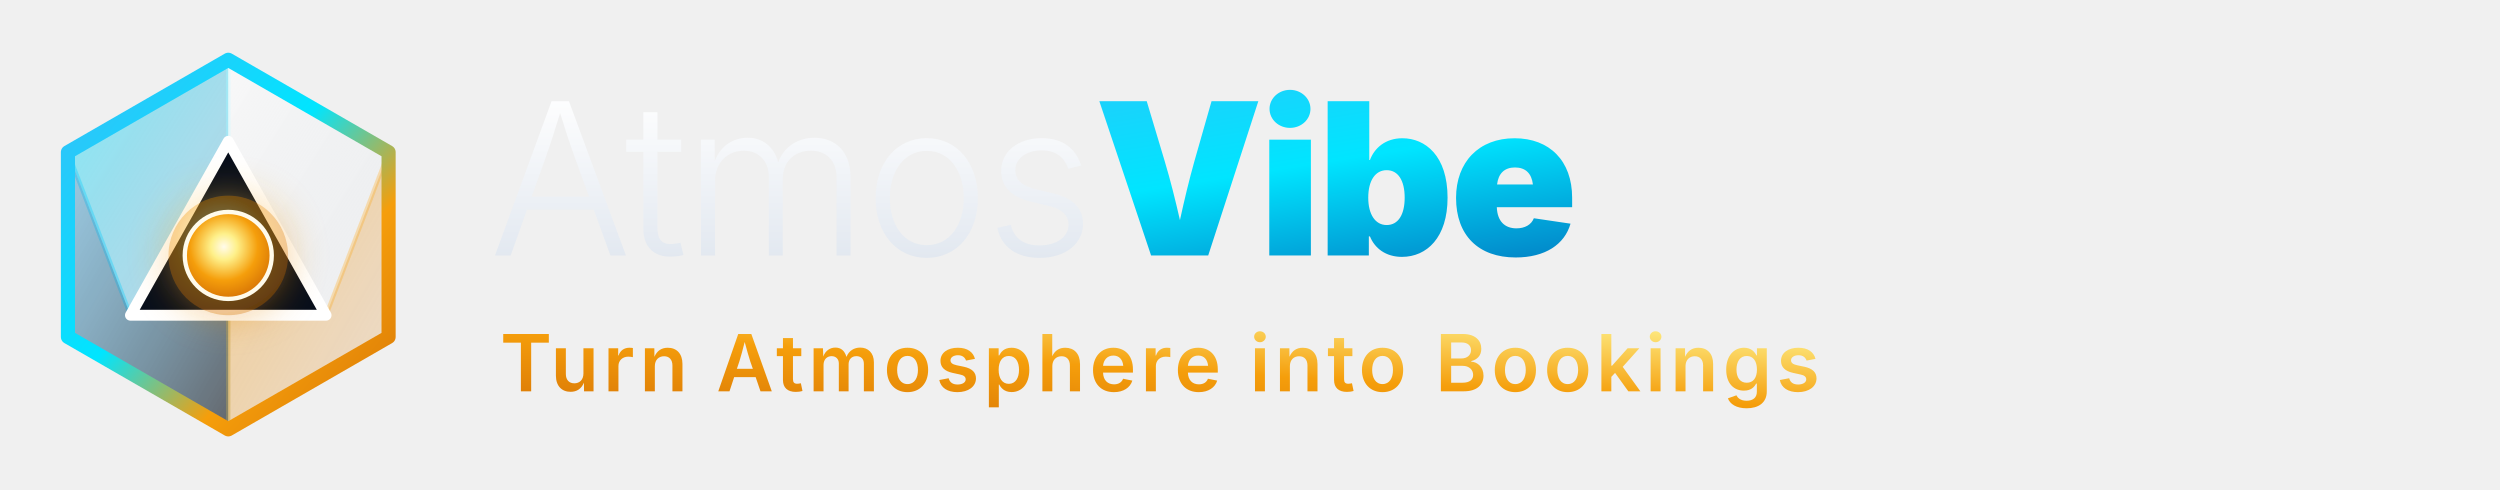
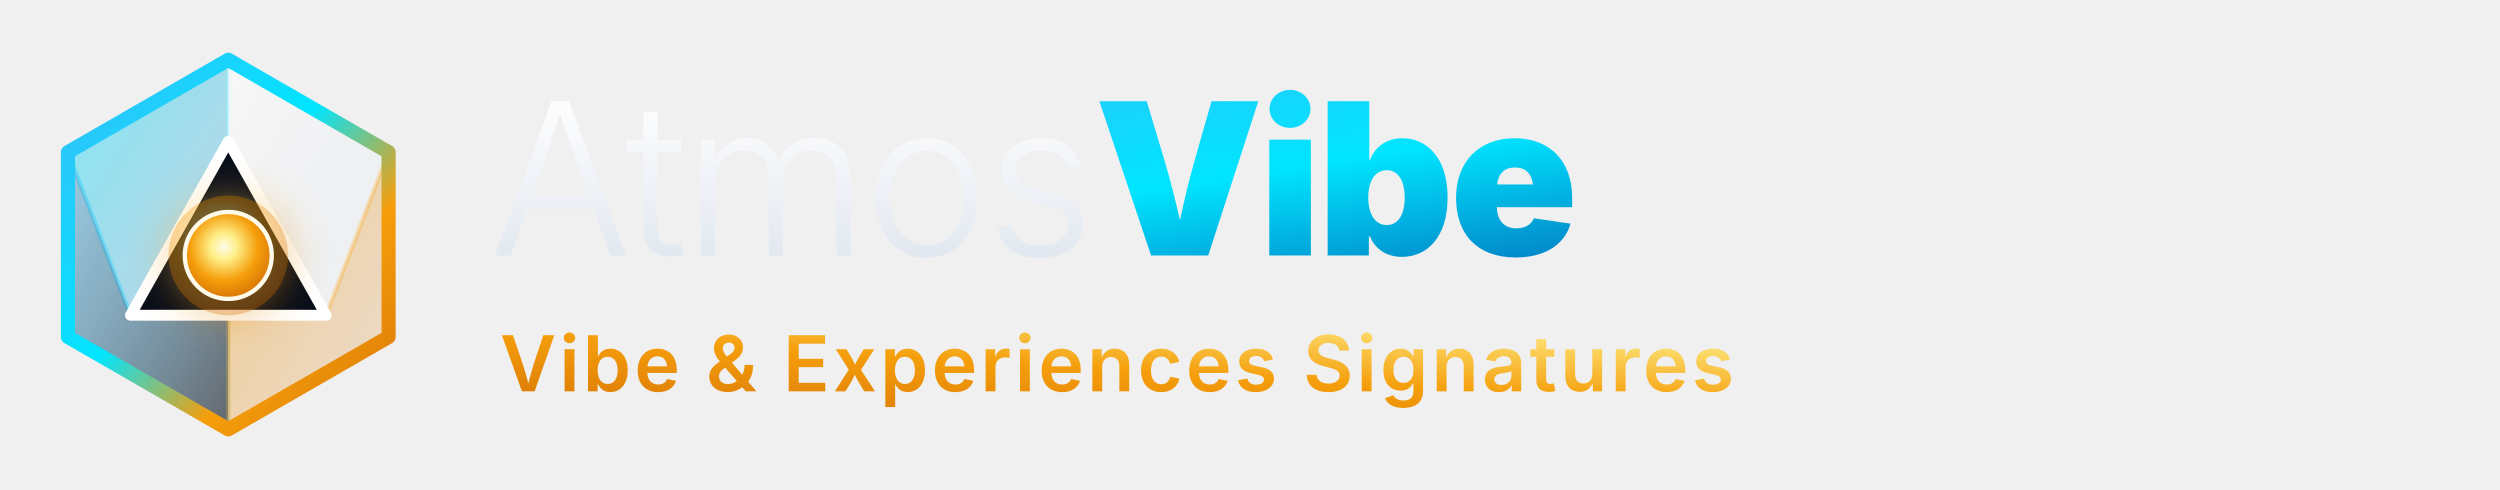
<svg xmlns="http://www.w3.org/2000/svg" viewBox="0 0 460 90" width="460" height="90" fill="none">
  <defs>
    <linearGradient id="nav_hexBorder" x1="0%" y1="0%" x2="100%" y2="100%">
      <stop offset="0%" stop-color="#38BDF8" />
      <stop offset="45%" stop-color="#00E5FF" />
      <stop offset="70%" stop-color="#F59E0B" />
      <stop offset="100%" stop-color="#D97706" />
    </linearGradient>
    <linearGradient id="nav_facetTeal" x1="0%" y1="0%" x2="100%" y2="100%">
      <stop offset="0%" stop-color="rgba(0, 229, 255, 0.45)" />
      <stop offset="100%" stop-color="rgba(2, 132, 199, 0.2)" />
    </linearGradient>
    <linearGradient id="nav_facetWhite" x1="0%" y1="0%" x2="100%" y2="100%">
      <stop offset="0%" stop-color="rgba(255, 255, 255, 0.55)" />
      <stop offset="100%" stop-color="rgba(226, 232, 240, 0.15)" />
    </linearGradient>
    <linearGradient id="nav_facetAmber" x1="0%" y1="0%" x2="100%" y2="100%">
      <stop offset="0%" stop-color="rgba(245, 158, 11, 0.4)" />
      <stop offset="100%" stop-color="rgba(217, 119, 6, 0.15)" />
    </linearGradient>
    <linearGradient id="nav_facetDeep" x1="0%" y1="0%" x2="100%" y2="100%">
      <stop offset="0%" stop-color="rgba(2, 132, 199, 0.35)" />
      <stop offset="100%" stop-color="rgba(6, 11, 20, 0.6)" />
    </linearGradient>
    <radialGradient id="nav_amberCore" cx="45%" cy="40%" r="60%">
      <stop offset="0%" stop-color="#FFFBEB" />
      <stop offset="25%" stop-color="#FEF08A" />
      <stop offset="65%" stop-color="#F59E0B" />
      <stop offset="100%" stop-color="#D97706" />
    </radialGradient>
    <linearGradient id="nav_whiteGrad" x1="0%" y1="0%" x2="0%" y2="100%">
      <stop offset="0%" stop-color="#FFFFFF" />
      <stop offset="100%" stop-color="#E2E8F0" />
    </linearGradient>
    <linearGradient id="nav_tealGrad" x1="0%" y1="0%" x2="100%" y2="100%">
      <stop offset="0%" stop-color="#38BDF8" />
      <stop offset="60%" stop-color="#00E5FF" />
      <stop offset="100%" stop-color="#0284C7" />
    </linearGradient>
    <linearGradient id="nav_tagAmber" x1="0%" y1="100%" x2="100%" y2="0%">
      <stop offset="0%" stop-color="#D97706" />
      <stop offset="50%" stop-color="#F59E0B" />
      <stop offset="100%" stop-color="#FEF08A" />
    </linearGradient>
    <filter id="nav_glowAmber" x="-50%" y="-50%" width="200%" height="200%">
      <feGaussianBlur stdDeviation="3.5" result="blur" />
      <feComposite in="SourceGraphic" in2="blur" operator="over" />
    </filter>
  </defs>
  <g transform="translate(0, 0)">
    <polygon points="42,11 12.5,28 24,58 42,26" fill="url(#nav_facetTeal)" stroke="rgba(0, 229, 255, 0.25)" stroke-width="0.8" stroke-linejoin="round" />
    <polygon points="42,11 71.5,28 60,58 42,26" fill="url(#nav_facetWhite)" stroke="rgba(255, 255, 255, 0.3)" stroke-width="0.8" stroke-linejoin="round" />
    <polygon points="12.5,28 12.5,62 42,79 42,58 24,58" fill="url(#nav_facetDeep)" stroke="rgba(56, 189, 248, 0.2)" stroke-width="0.8" stroke-linejoin="round" />
    <polygon points="71.5,28 71.5,62 42,79 42,58 60,58" fill="url(#nav_facetAmber)" stroke="rgba(245, 158, 11, 0.3)" stroke-width="0.8" stroke-linejoin="round" />
    <polygon points="42,26 60,58 24,58" fill="#060D1A" stroke="#FFFFFF" stroke-width="2" stroke-linejoin="round" />
    <circle cx="42" cy="47" r="11" fill="url(#nav_amberCore)" filter="url(#nav_glowAmber)" opacity="0.45" />
    <circle cx="42" cy="47" r="8" fill="url(#nav_amberCore)" stroke="#FFFBEB" stroke-width="0.8" />
    <polygon points="42,11 71.5,28 71.5,62 42,79 12.5,62 12.5,28" fill="none" stroke="url(#nav_hexBorder)" stroke-width="2.6" stroke-linejoin="round" stroke-linecap="round" />
  </g>
  <g transform="translate(90, 0)">
    <text x="0" y="47" font-family="'Inter', -apple-system, BlinkMacSystemFont, 'Segoe UI', Poppins, sans-serif" font-size="39" font-weight="300" letter-spacing="-0.8px" fill="url(#nav_whiteGrad)">Atmos<tspan fill="url(#nav_tealGrad)" font-weight="900">Vibe</tspan>
    </text>
-     <text x="2" y="72" font-family="'Inter', -apple-system, BlinkMacSystemFont, 'Segoe UI', sans-serif" font-size="14.5" font-weight="600" letter-spacing="0.8px" fill="url(#nav_tagAmber)">Turn Atmosphere into Bookings</text>
+     <text x="2" y="72" font-family="'Inter', -apple-system, BlinkMacSystemFont, 'Segoe UI', sans-serif" font-size="14.2" font-weight="600" letter-spacing="0.6px" fill="url(#nav_tagAmber)">Vibe &amp; Experiences Signatures</text>
  </g>
</svg>
